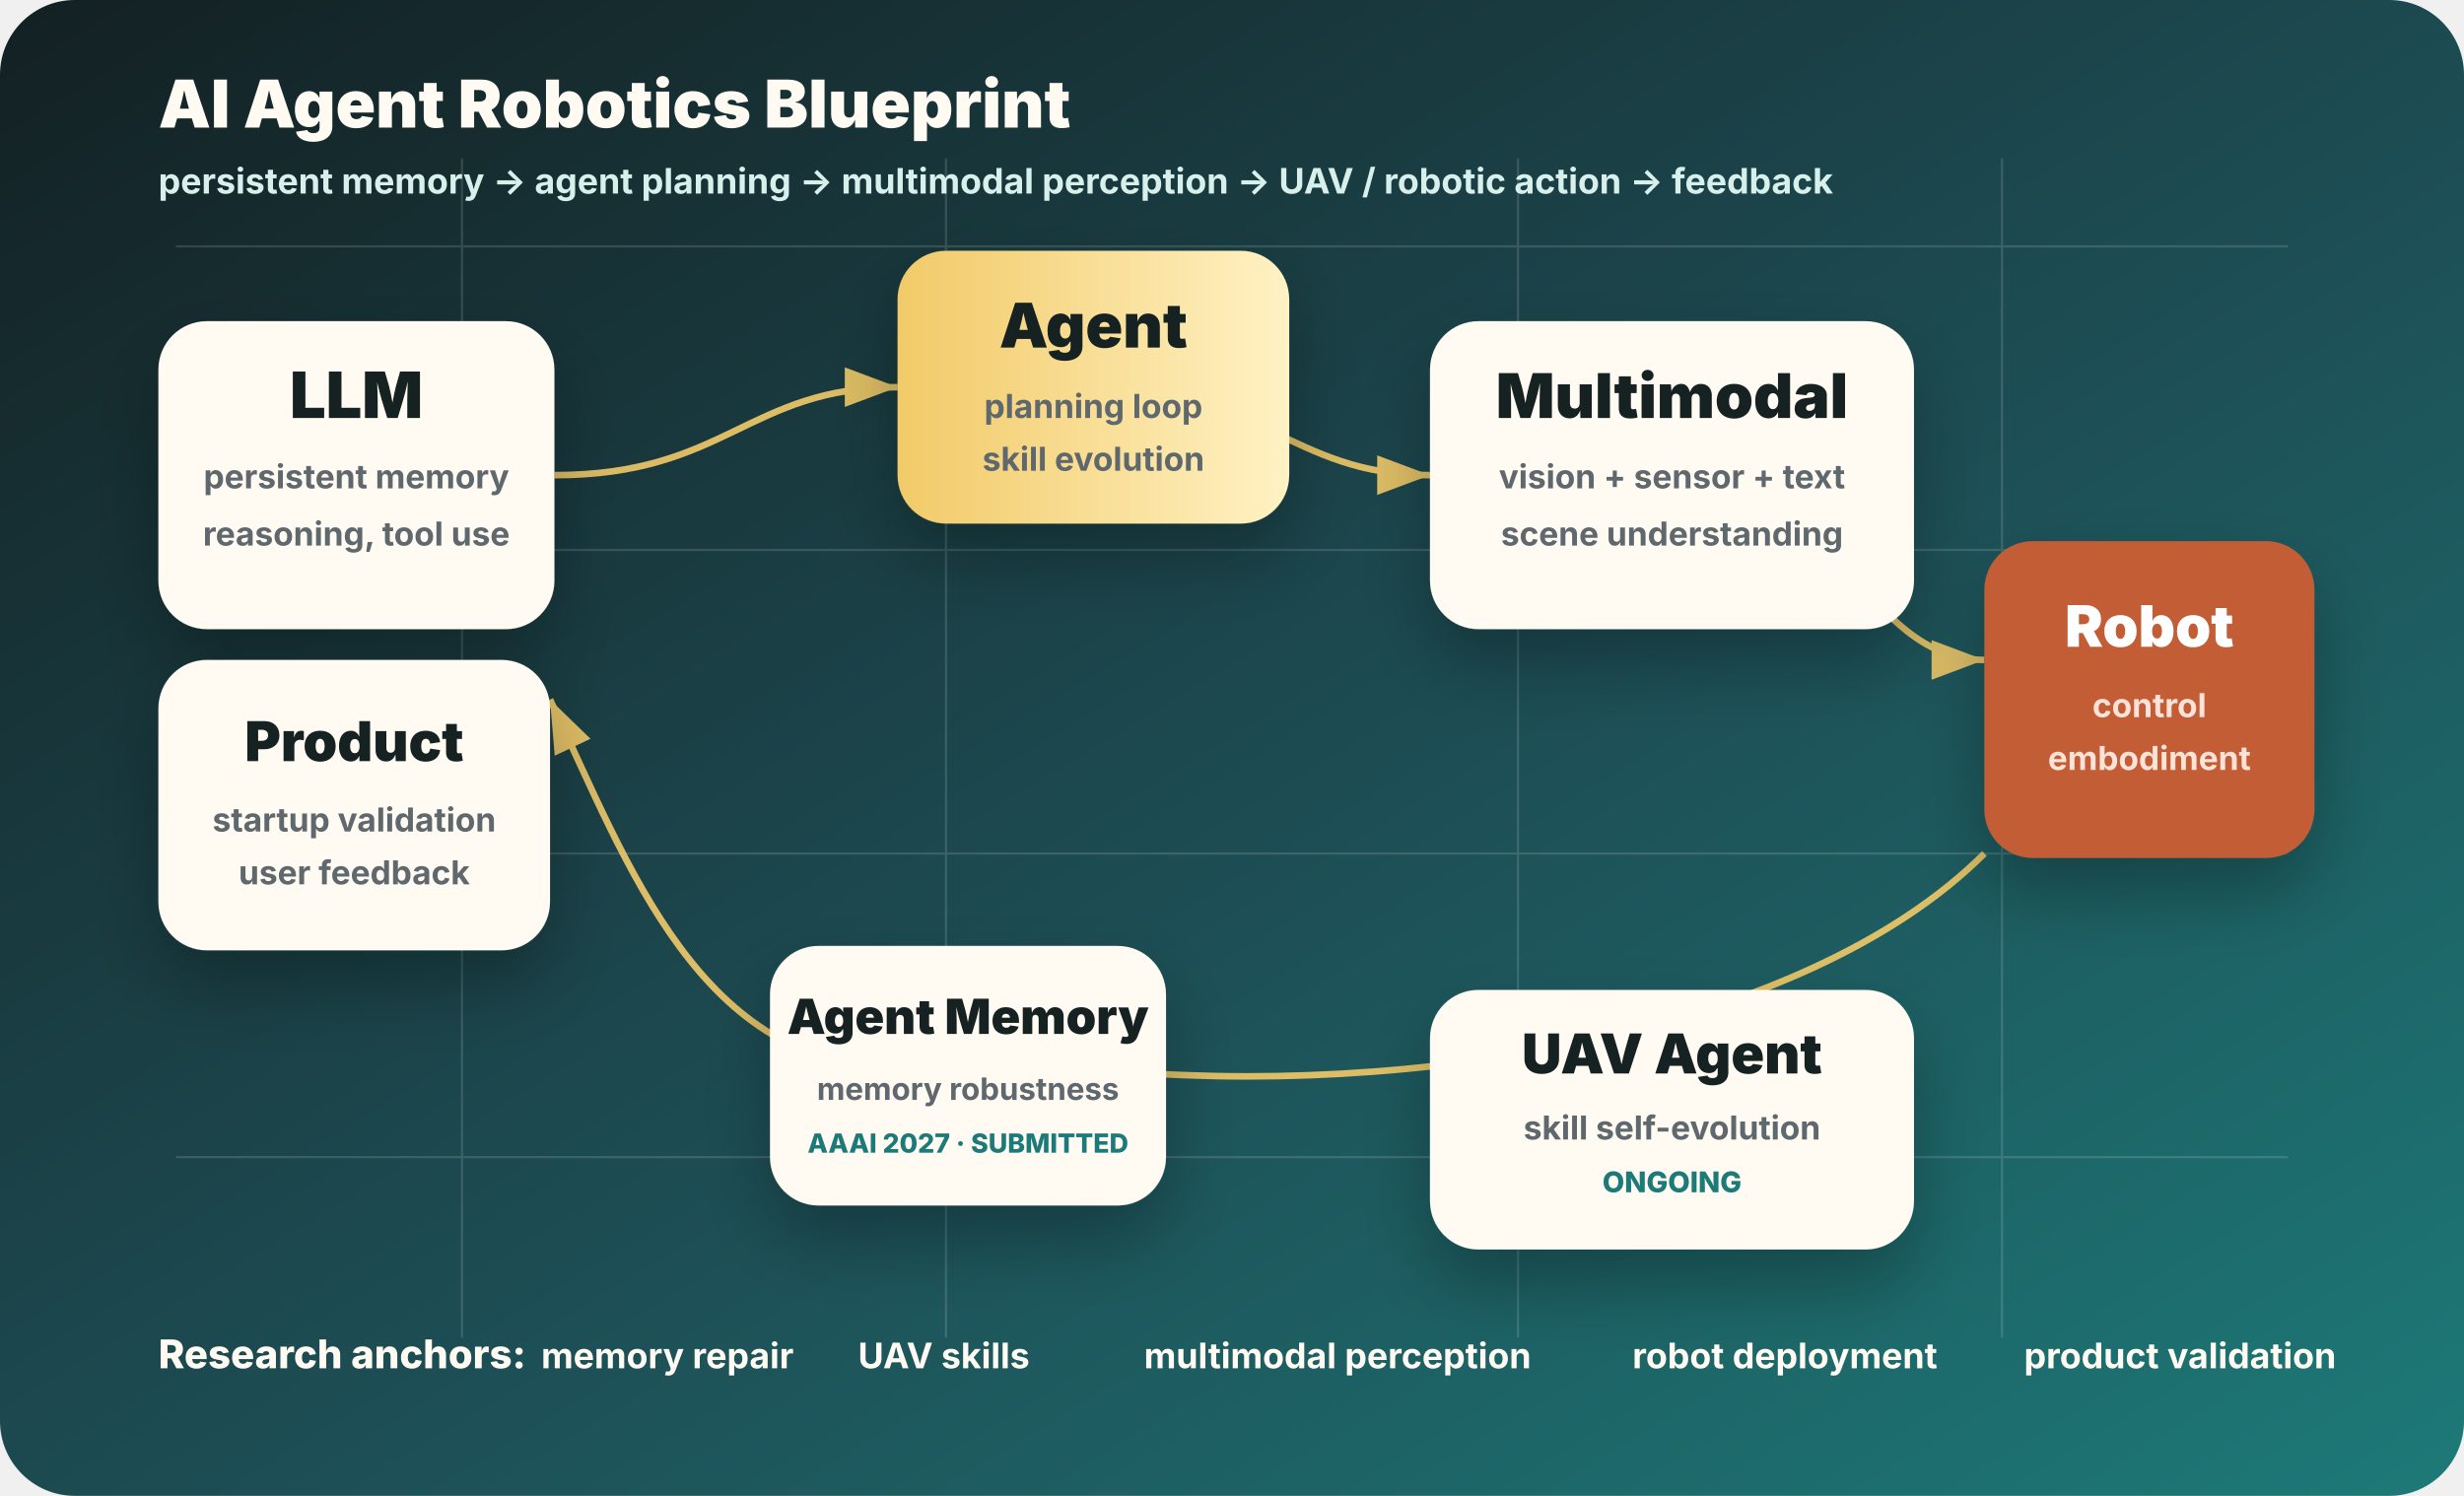
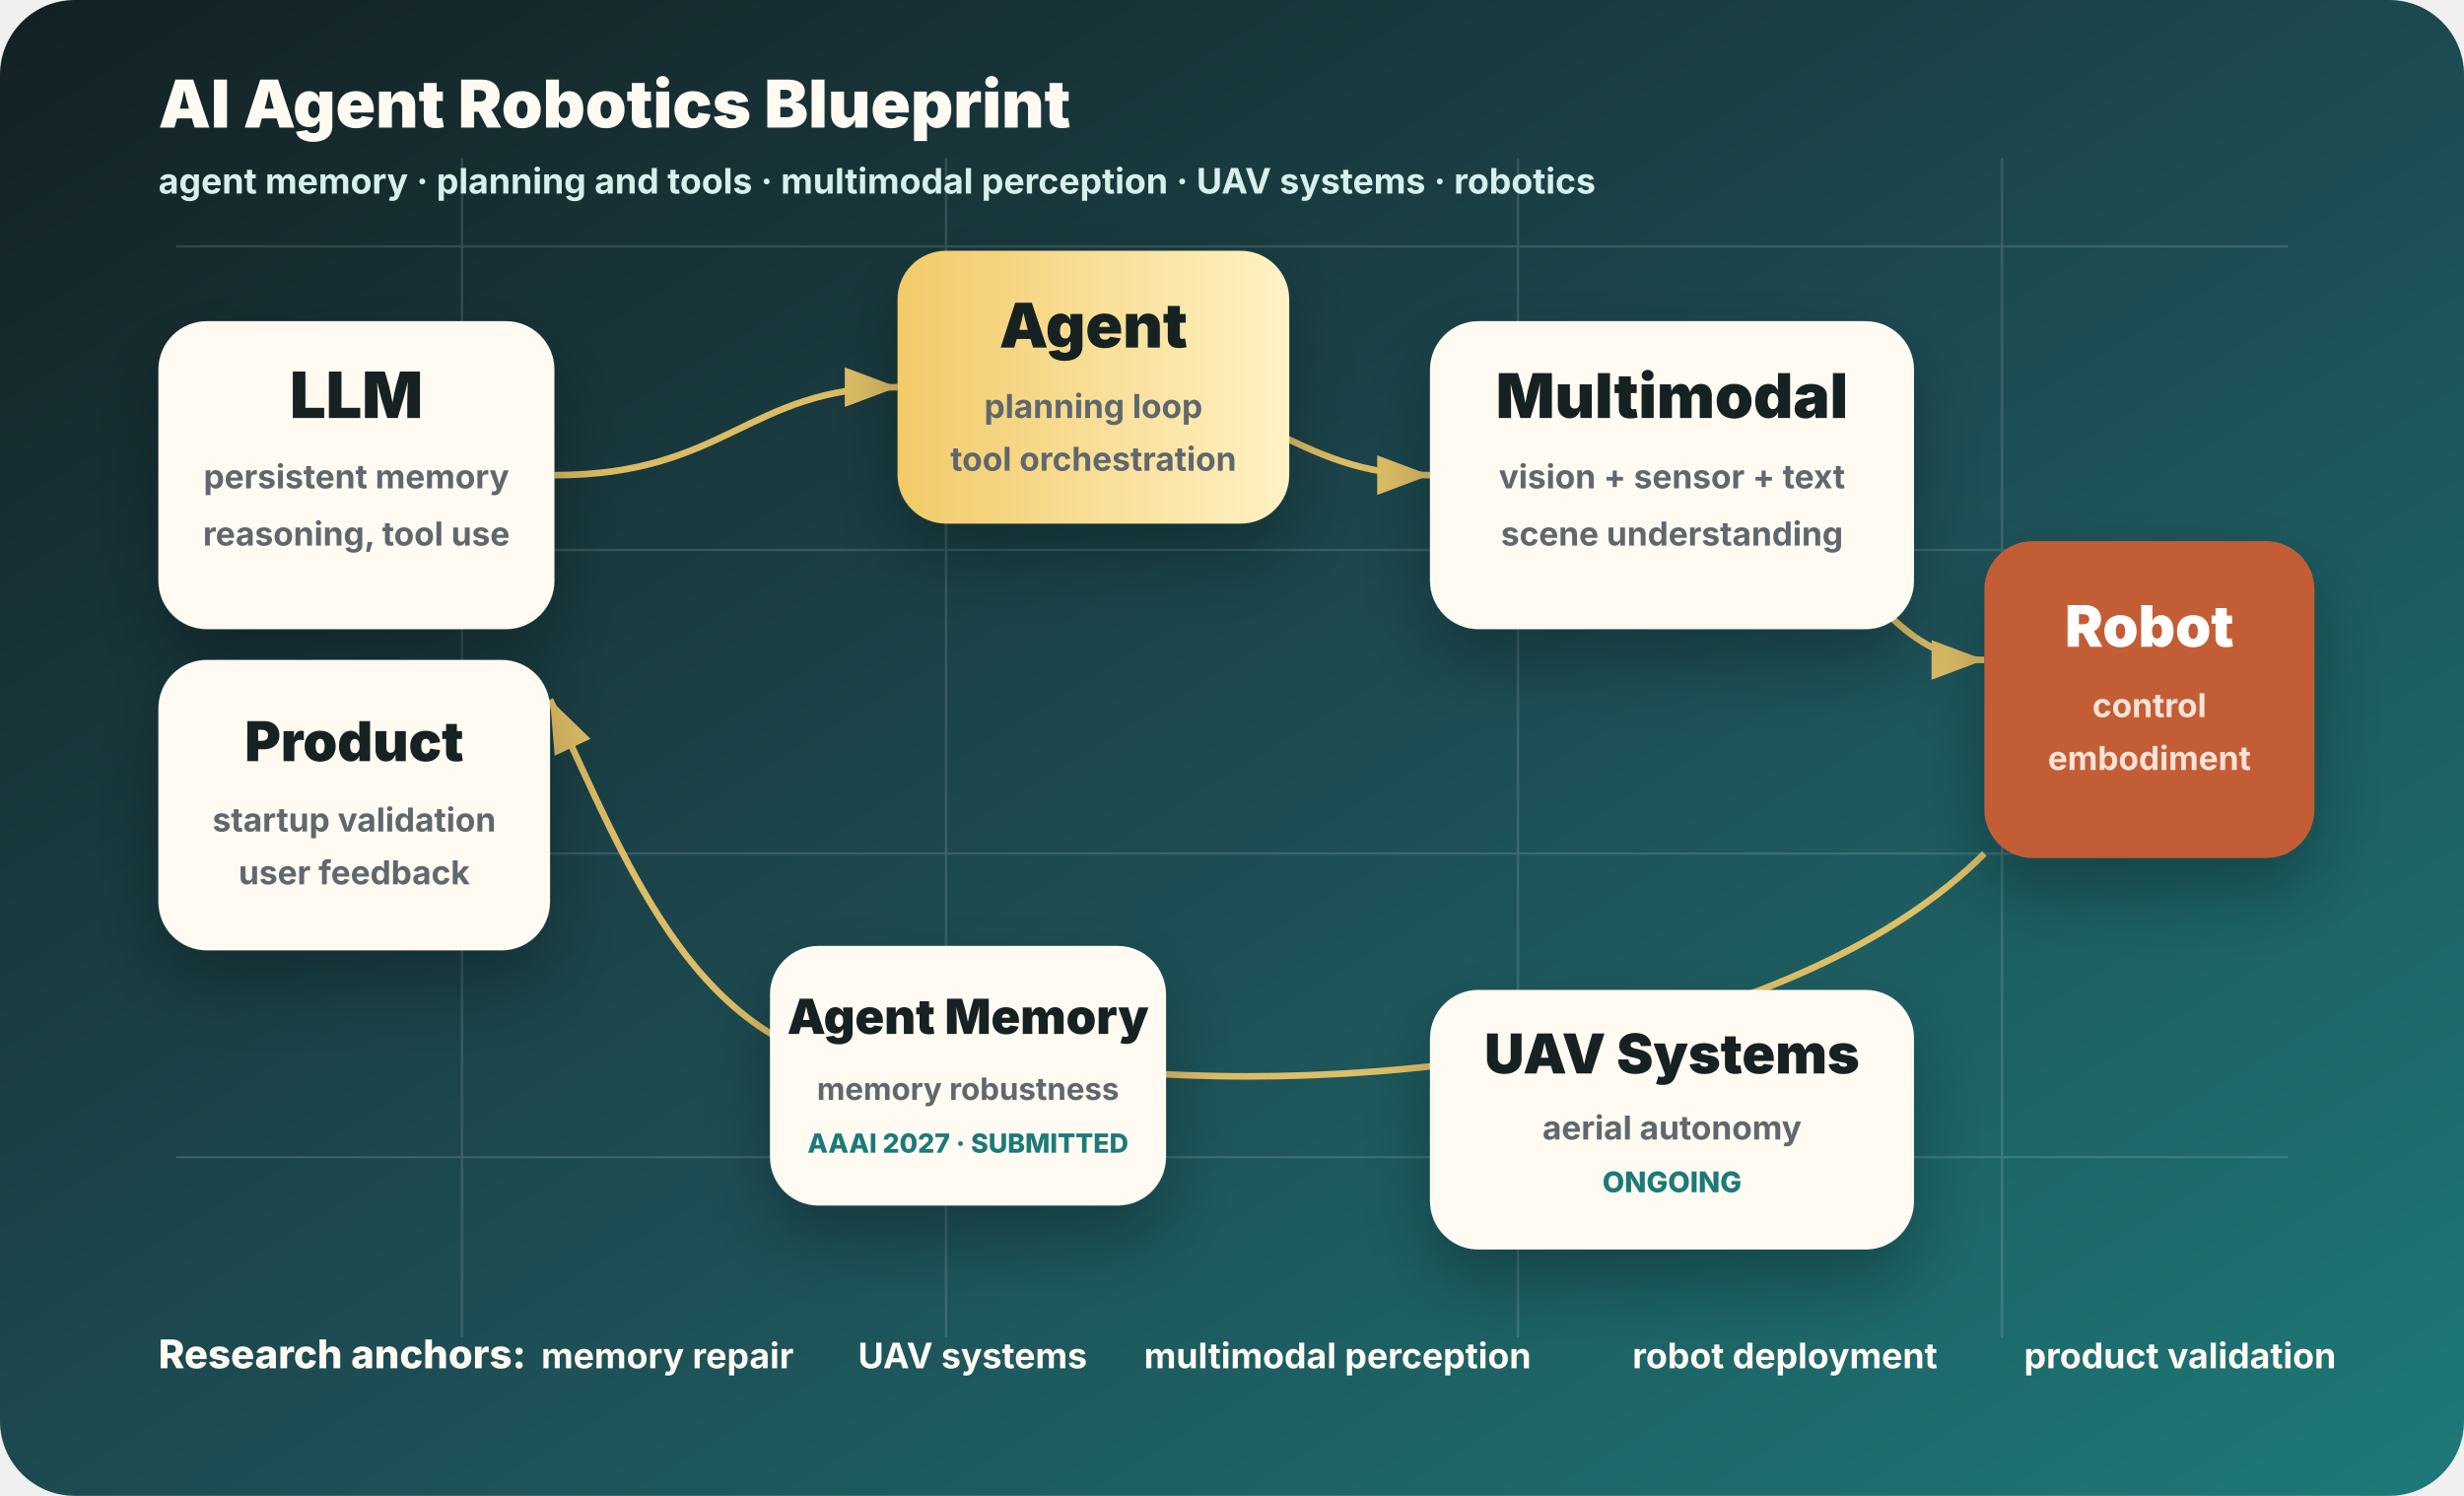
<svg xmlns="http://www.w3.org/2000/svg" viewBox="0 0 1120 680" role="img" aria-labelledby="title desc">
  <defs>
    <linearGradient id="bg" x1="0" x2="1" y1="0" y2="1">
      <stop offset="0" stop-color="#132022" />
      <stop offset=".55" stop-color="#1d4e55" />
      <stop offset="1" stop-color="#1d7a78" />
    </linearGradient>
    <linearGradient id="gold" x1="0" x2="1">
      <stop offset="0" stop-color="#f2ca68" />
      <stop offset="1" stop-color="#fff2c4" />
    </linearGradient>
    <filter id="shadow" x="-20%" y="-20%" width="140%" height="140%">
      <feDropShadow dx="0" dy="16" stdDeviation="16" flood-color="#000" flood-opacity=".28" />
    </filter>
    <marker id="arrow" markerWidth="10" markerHeight="10" refX="8" refY="3" orient="auto">
      <path d="M0,0 L8,3 L0,6 Z" fill="#f2ca68" />
    </marker>
  </defs>
  <rect width="1120" height="680" rx="34" fill="url(#bg)" />
  <g opacity=".14" stroke="#fff" fill="none">
    <path d="M80 112 H1040" />
    <path d="M80 250 H1040" />
    <path d="M80 388 H1040" />
    <path d="M80 526 H1040" />
    <path d="M210 72 V608" />
    <path d="M430 72 V608" />
    <path d="M690 72 V608" />
    <path d="M910 72 V608" />
  </g>
  <text x="72" y="58" font-family="Inter, Arial, sans-serif" font-size="30" font-weight="850" fill="#fffaf2">AI Agent Robotics Blueprint</text>
-   <text x="72" y="88" font-family="Inter, Arial, sans-serif" font-size="16" font-weight="650" fill="#d7f0ec">persistent memory -&gt; agent planning -&gt; multimodal perception -&gt; UAV / robotic action -&gt; feedback</text>
+   <text x="72" y="88" font-family="Inter, Arial, sans-serif" font-size="16" font-weight="650" fill="#d7f0ec">agent memory · planning and tools · multimodal perception · UAV systems · robotics</text>
  <g stroke="#f2ca68" stroke-width="3" marker-end="url(#arrow)" fill="none" opacity=".9">
    <path d="M252 216 C330 216 340 176 408 176" />
    <path d="M492 176 C574 176 586 216 650 216" />
    <path d="M764 216 C835 216 846 300 902 300" />
    <path d="M902 388 C820 470 640 500 498 486" />
    <path d="M410 486 C318 486 286 394 250 318" />
  </g>
  <g font-family="Inter, Arial, sans-serif" filter="url(#shadow)">
    <rect x="72" y="146" width="180" height="140" rx="22" fill="#fffaf2" />
    <text x="162" y="190" text-anchor="middle" font-size="29" font-weight="850" fill="#172024">LLM</text>
    <text x="162" y="222" text-anchor="middle" font-size="15" font-weight="700" fill="#5f676d">persistent memory</text>
    <text x="162" y="248" text-anchor="middle" font-size="15" font-weight="700" fill="#5f676d">reasoning, tool use</text>
    <rect x="408" y="114" width="178" height="124" rx="22" fill="url(#gold)" />
    <text x="497" y="158" text-anchor="middle" font-size="28" font-weight="850" fill="#172024">Agent</text>
    <text x="497" y="190" text-anchor="middle" font-size="15" font-weight="700" fill="#5f676d">planning loop</text>
-     <text x="497" y="214" text-anchor="middle" font-size="15" font-weight="700" fill="#5f676d">skill evolution</text>
+     <text x="497" y="214" text-anchor="middle" font-size="15" font-weight="700" fill="#5f676d">tool orchestration</text>
    <rect x="650" y="146" width="220" height="140" rx="22" fill="#fffaf2" />
    <text x="760" y="190" text-anchor="middle" font-size="28" font-weight="850" fill="#172024">Multimodal</text>
    <text x="760" y="222" text-anchor="middle" font-size="15" font-weight="700" fill="#5f676d">vision + sensor + text</text>
    <text x="760" y="248" text-anchor="middle" font-size="15" font-weight="700" fill="#5f676d">scene understanding</text>
    <rect x="902" y="246" width="150" height="144" rx="22" fill="#c35d36" />
    <text x="977" y="294" text-anchor="middle" font-size="26" font-weight="850" fill="#fff">Robot</text>
    <text x="977" y="326" text-anchor="middle" font-size="15" font-weight="700" fill="#ffe3d8">control</text>
    <text x="977" y="350" text-anchor="middle" font-size="15" font-weight="700" fill="#ffe3d8">embodiment</text>
    <rect x="650" y="450" width="220" height="118" rx="22" fill="#fffaf2" />
-     <text x="760" y="488" text-anchor="middle" font-size="25" font-weight="850" fill="#172024">UAV Agent</text>
-     <text x="760" y="518" text-anchor="middle" font-size="15" font-weight="700" fill="#5f676d">skill self-evolution</text>
+     <text x="760" y="488" text-anchor="middle" font-size="25" font-weight="850" fill="#172024">UAV Systems</text>
+     <text x="760" y="518" text-anchor="middle" font-size="15" font-weight="700" fill="#5f676d">aerial autonomy</text>
    <text x="760" y="542" text-anchor="middle" font-size="13" font-weight="800" fill="#1d7a78">ONGOING</text>
    <rect x="350" y="430" width="180" height="118" rx="22" fill="#fffaf2" />
    <text x="440" y="470" text-anchor="middle" font-size="22" font-weight="850" fill="#172024">Agent Memory</text>
    <text x="440" y="500" text-anchor="middle" font-size="14" font-weight="700" fill="#5f676d">memory robustness</text>
    <text x="440" y="524" text-anchor="middle" font-size="12" font-weight="800" fill="#1d7a78">AAAI 2027 · SUBMITTED</text>
    <rect x="72" y="300" width="178" height="132" rx="22" fill="#fffaf2" />
    <text x="161" y="346" text-anchor="middle" font-size="25" font-weight="850" fill="#172024">Product</text>
    <text x="161" y="378" text-anchor="middle" font-size="15" font-weight="700" fill="#5f676d">startup validation</text>
    <text x="161" y="402" text-anchor="middle" font-size="15" font-weight="700" fill="#5f676d">user feedback</text>
  </g>
  <g font-family="Inter, Arial, sans-serif" fill="#fffaf2">
    <text x="72" y="622" font-size="18" font-weight="800">Research anchors:</text>
    <text x="246" y="622" font-size="16" font-weight="650">memory repair</text>
-     <text x="390" y="622" font-size="16" font-weight="650">UAV skills</text>
+     <text x="390" y="622" font-size="16" font-weight="650">UAV systems</text>
    <text x="520" y="622" font-size="16" font-weight="650">multimodal perception</text>
    <text x="742" y="622" font-size="16" font-weight="650">robot deployment</text>
    <text x="920" y="622" font-size="16" font-weight="650">product validation</text>
  </g>
</svg>
